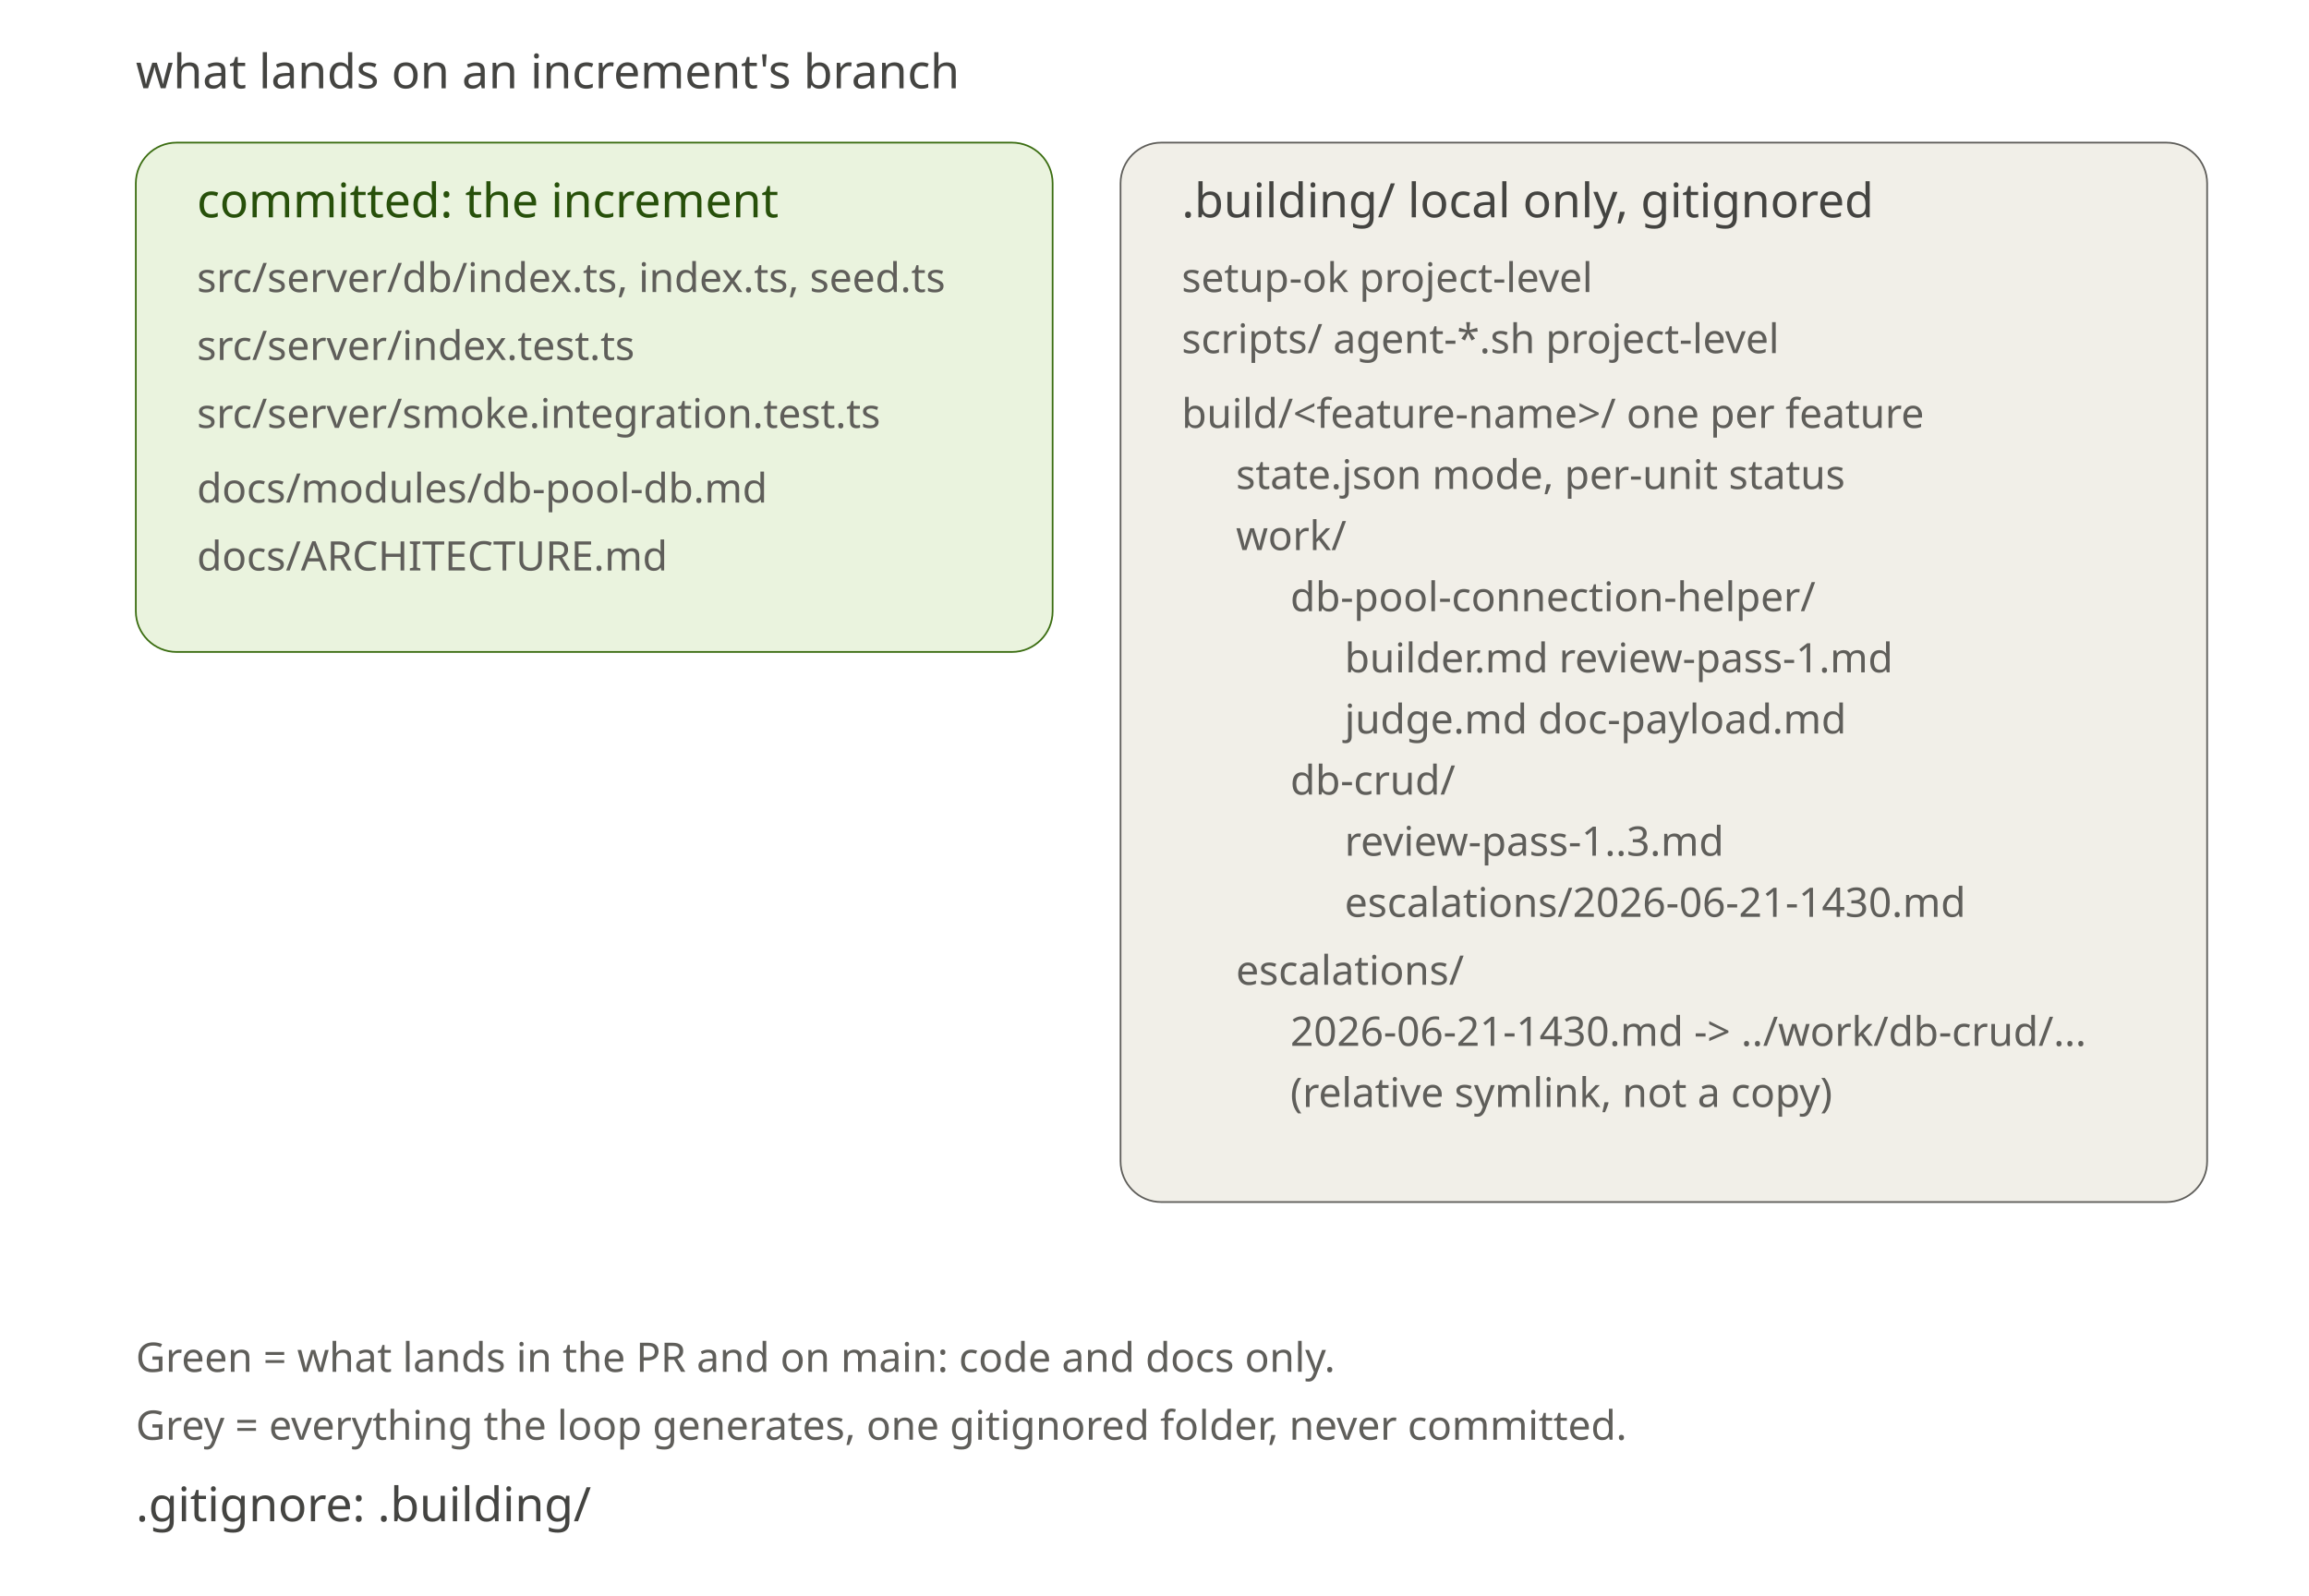
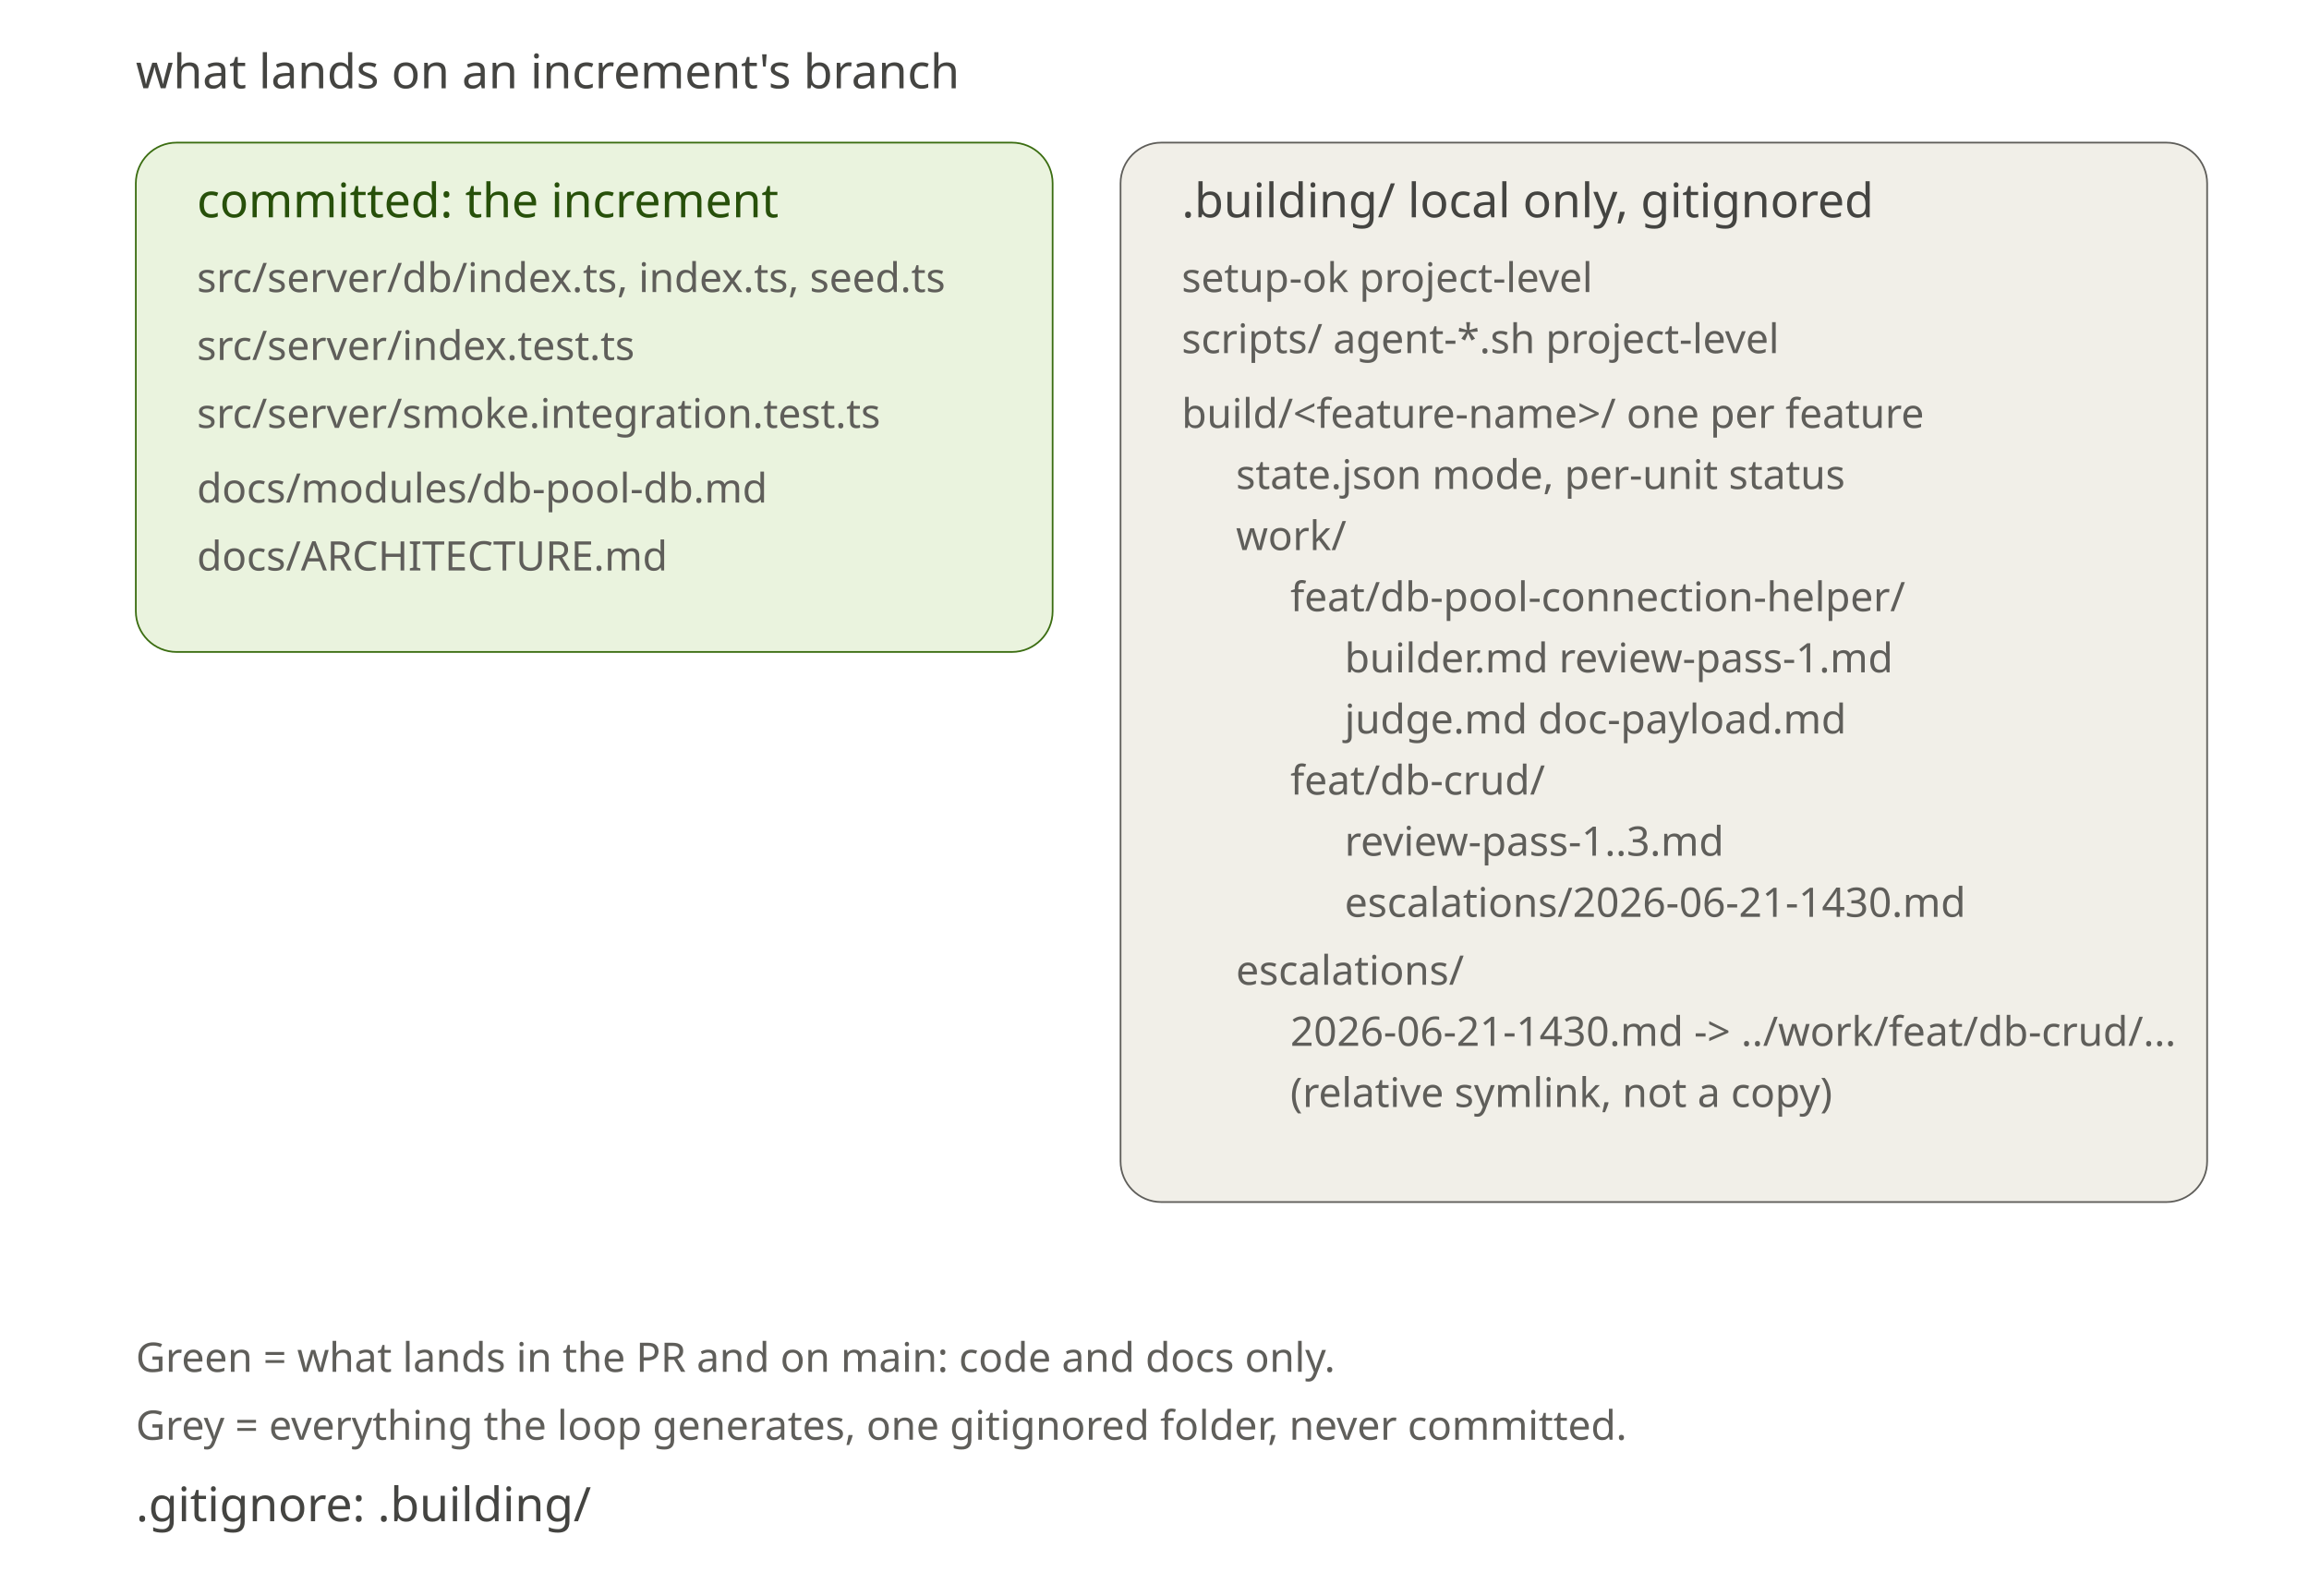
<svg xmlns="http://www.w3.org/2000/svg" width="680" viewBox="0 0 680 470" role="img" font-family="sans-serif">
  <text x="40" y="26" fill="#444441" font-size="14" font-weight="500">what lands on an increment's branch</text>
  <rect x="40" y="42" width="270" height="150" rx="12" fill="#EAF3DE" stroke="#3B6D11" stroke-width="0.5" />
  <text x="58" y="64" fill="#27500A" font-size="14" font-weight="500">committed: the increment</text>
  <text x="58" y="86" fill="#5F5E5A" font-size="12">src/server/db/index.ts, index.ts, seed.ts</text>
  <text x="58" y="106" fill="#5F5E5A" font-size="12">src/server/index.test.ts</text>
  <text x="58" y="126" fill="#5F5E5A" font-size="12">src/server/smoke.integration.test.ts</text>
  <text x="58" y="148" fill="#5F5E5A" font-size="12">docs/modules/db-pool-db.md</text>
  <text x="58" y="168" fill="#5F5E5A" font-size="12">docs/ARCHITECTURE.md</text>
  <rect x="330" y="42" width="320" height="312" rx="12" fill="#F1EFE8" stroke="#5F5E5A" stroke-width="0.5" />
  <text x="348" y="64" fill="#444441" font-size="14" font-weight="500">.building/  local only, gitignored</text>
  <text x="348" y="86" fill="#5F5E5A" font-size="12">setup-ok                  project-level</text>
  <text x="348" y="104" fill="#5F5E5A" font-size="12">scripts/  agent-*.sh      project-level</text>
  <text x="348" y="126" fill="#5F5E5A" font-size="12">build/&lt;feature-name&gt;/      one per feature</text>
  <text x="364" y="144" fill="#5F5E5A" font-size="12">state.json    mode, per-unit status</text>
  <text x="364" y="162" fill="#5F5E5A" font-size="12">work/</text>
-   <text x="380" y="180" fill="#5F5E5A" font-size="12">db-pool-connection-helper/</text>
+   <text x="380" y="180" fill="#5F5E5A" font-size="12">feat/db-pool-connection-helper/</text>
  <text x="396" y="198" fill="#5F5E5A" font-size="12">builder.md  review-pass-1.md</text>
  <text x="396" y="216" fill="#5F5E5A" font-size="12">judge.md  doc-payload.md</text>
-   <text x="380" y="234" fill="#5F5E5A" font-size="12">db-crud/</text>
+   <text x="380" y="234" fill="#5F5E5A" font-size="12">feat/db-crud/</text>
  <text x="396" y="252" fill="#5F5E5A" font-size="12">review-pass-1..3.md</text>
  <text x="396" y="270" fill="#5F5E5A" font-size="12">escalations/2026-06-21-1430.md</text>
  <text x="364" y="290" fill="#5F5E5A" font-size="12">escalations/</text>
-   <text x="380" y="308" fill="#5F5E5A" font-size="12">2026-06-21-1430.md  -&gt;  ../work/db-crud/...</text>
+   <text x="380" y="308" fill="#5F5E5A" font-size="12">2026-06-21-1430.md  -&gt;  ../work/feat/db-crud/...</text>
  <text x="380" y="326" fill="#5F5E5A" font-size="12">(relative symlink, not a copy)</text>
  <text x="40" y="404" fill="#5F5E5A" font-size="12">Green = what lands in the PR and on main: code and docs only.</text>
  <text x="40" y="424" fill="#5F5E5A" font-size="12">Grey = everything the loop generates, one gitignored folder, never committed.</text>
  <text x="40" y="448" fill="#444441" font-size="14" font-weight="500">.gitignore:  .building/</text>
</svg>
